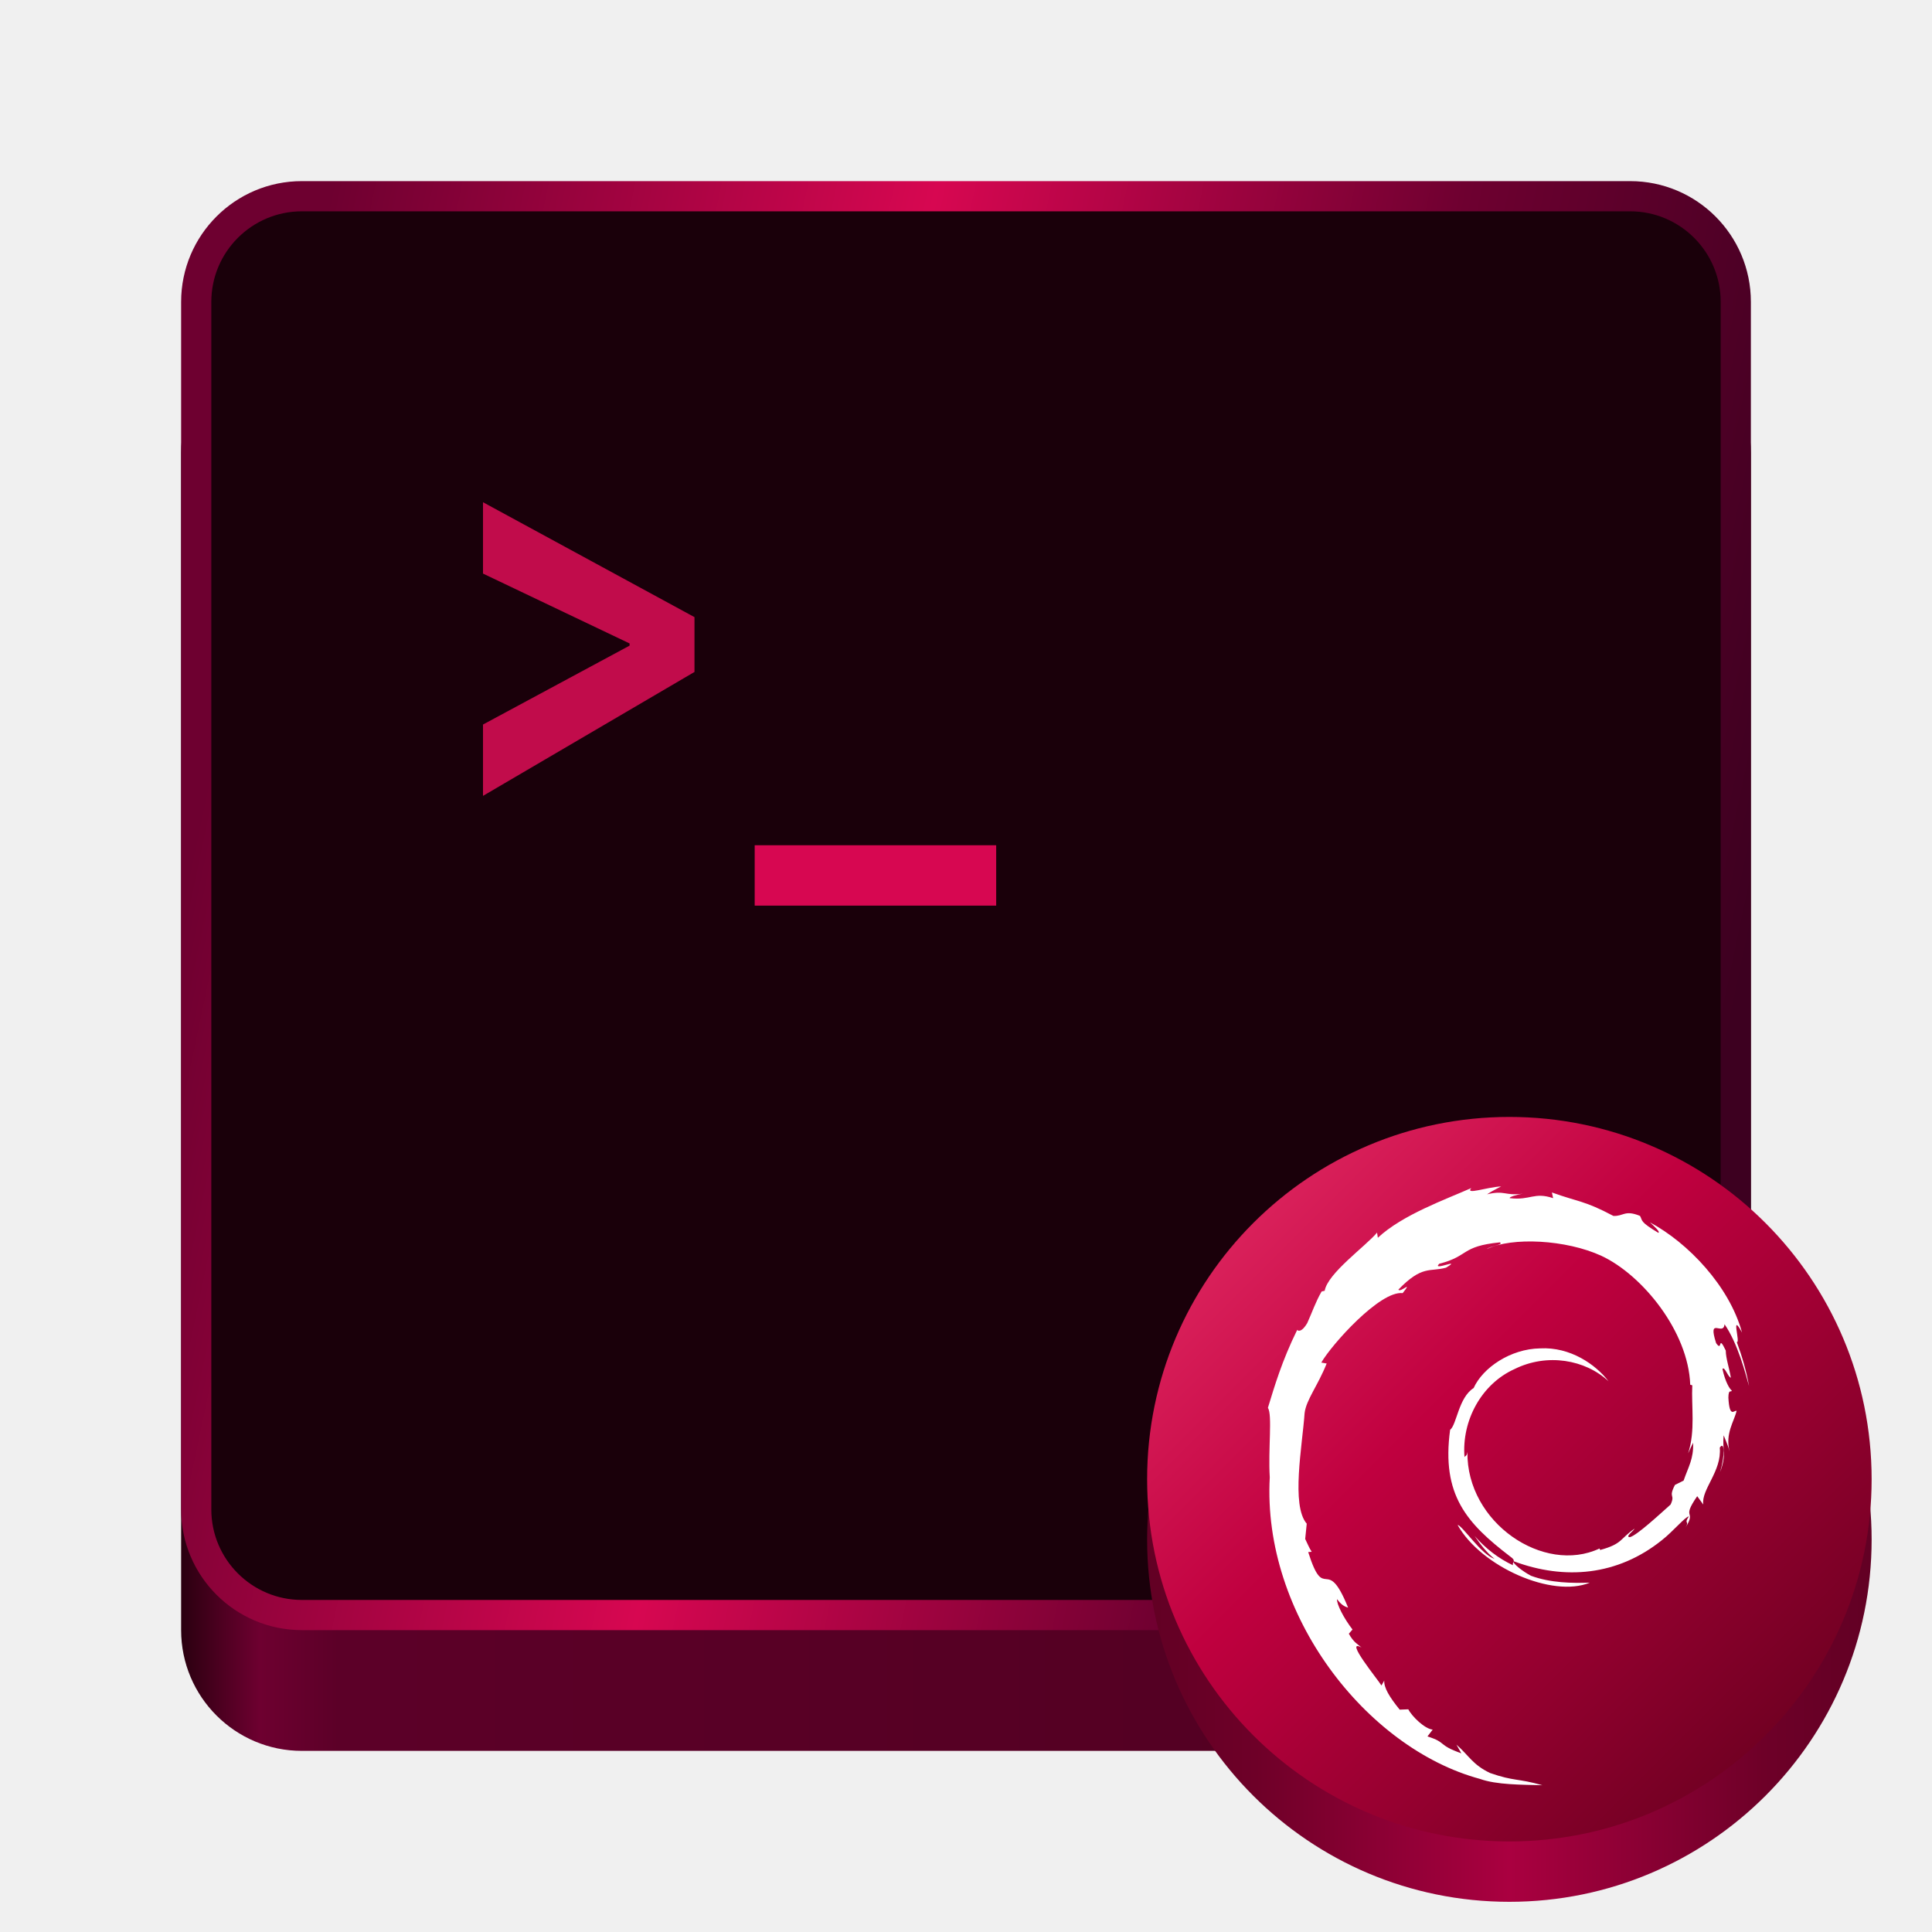
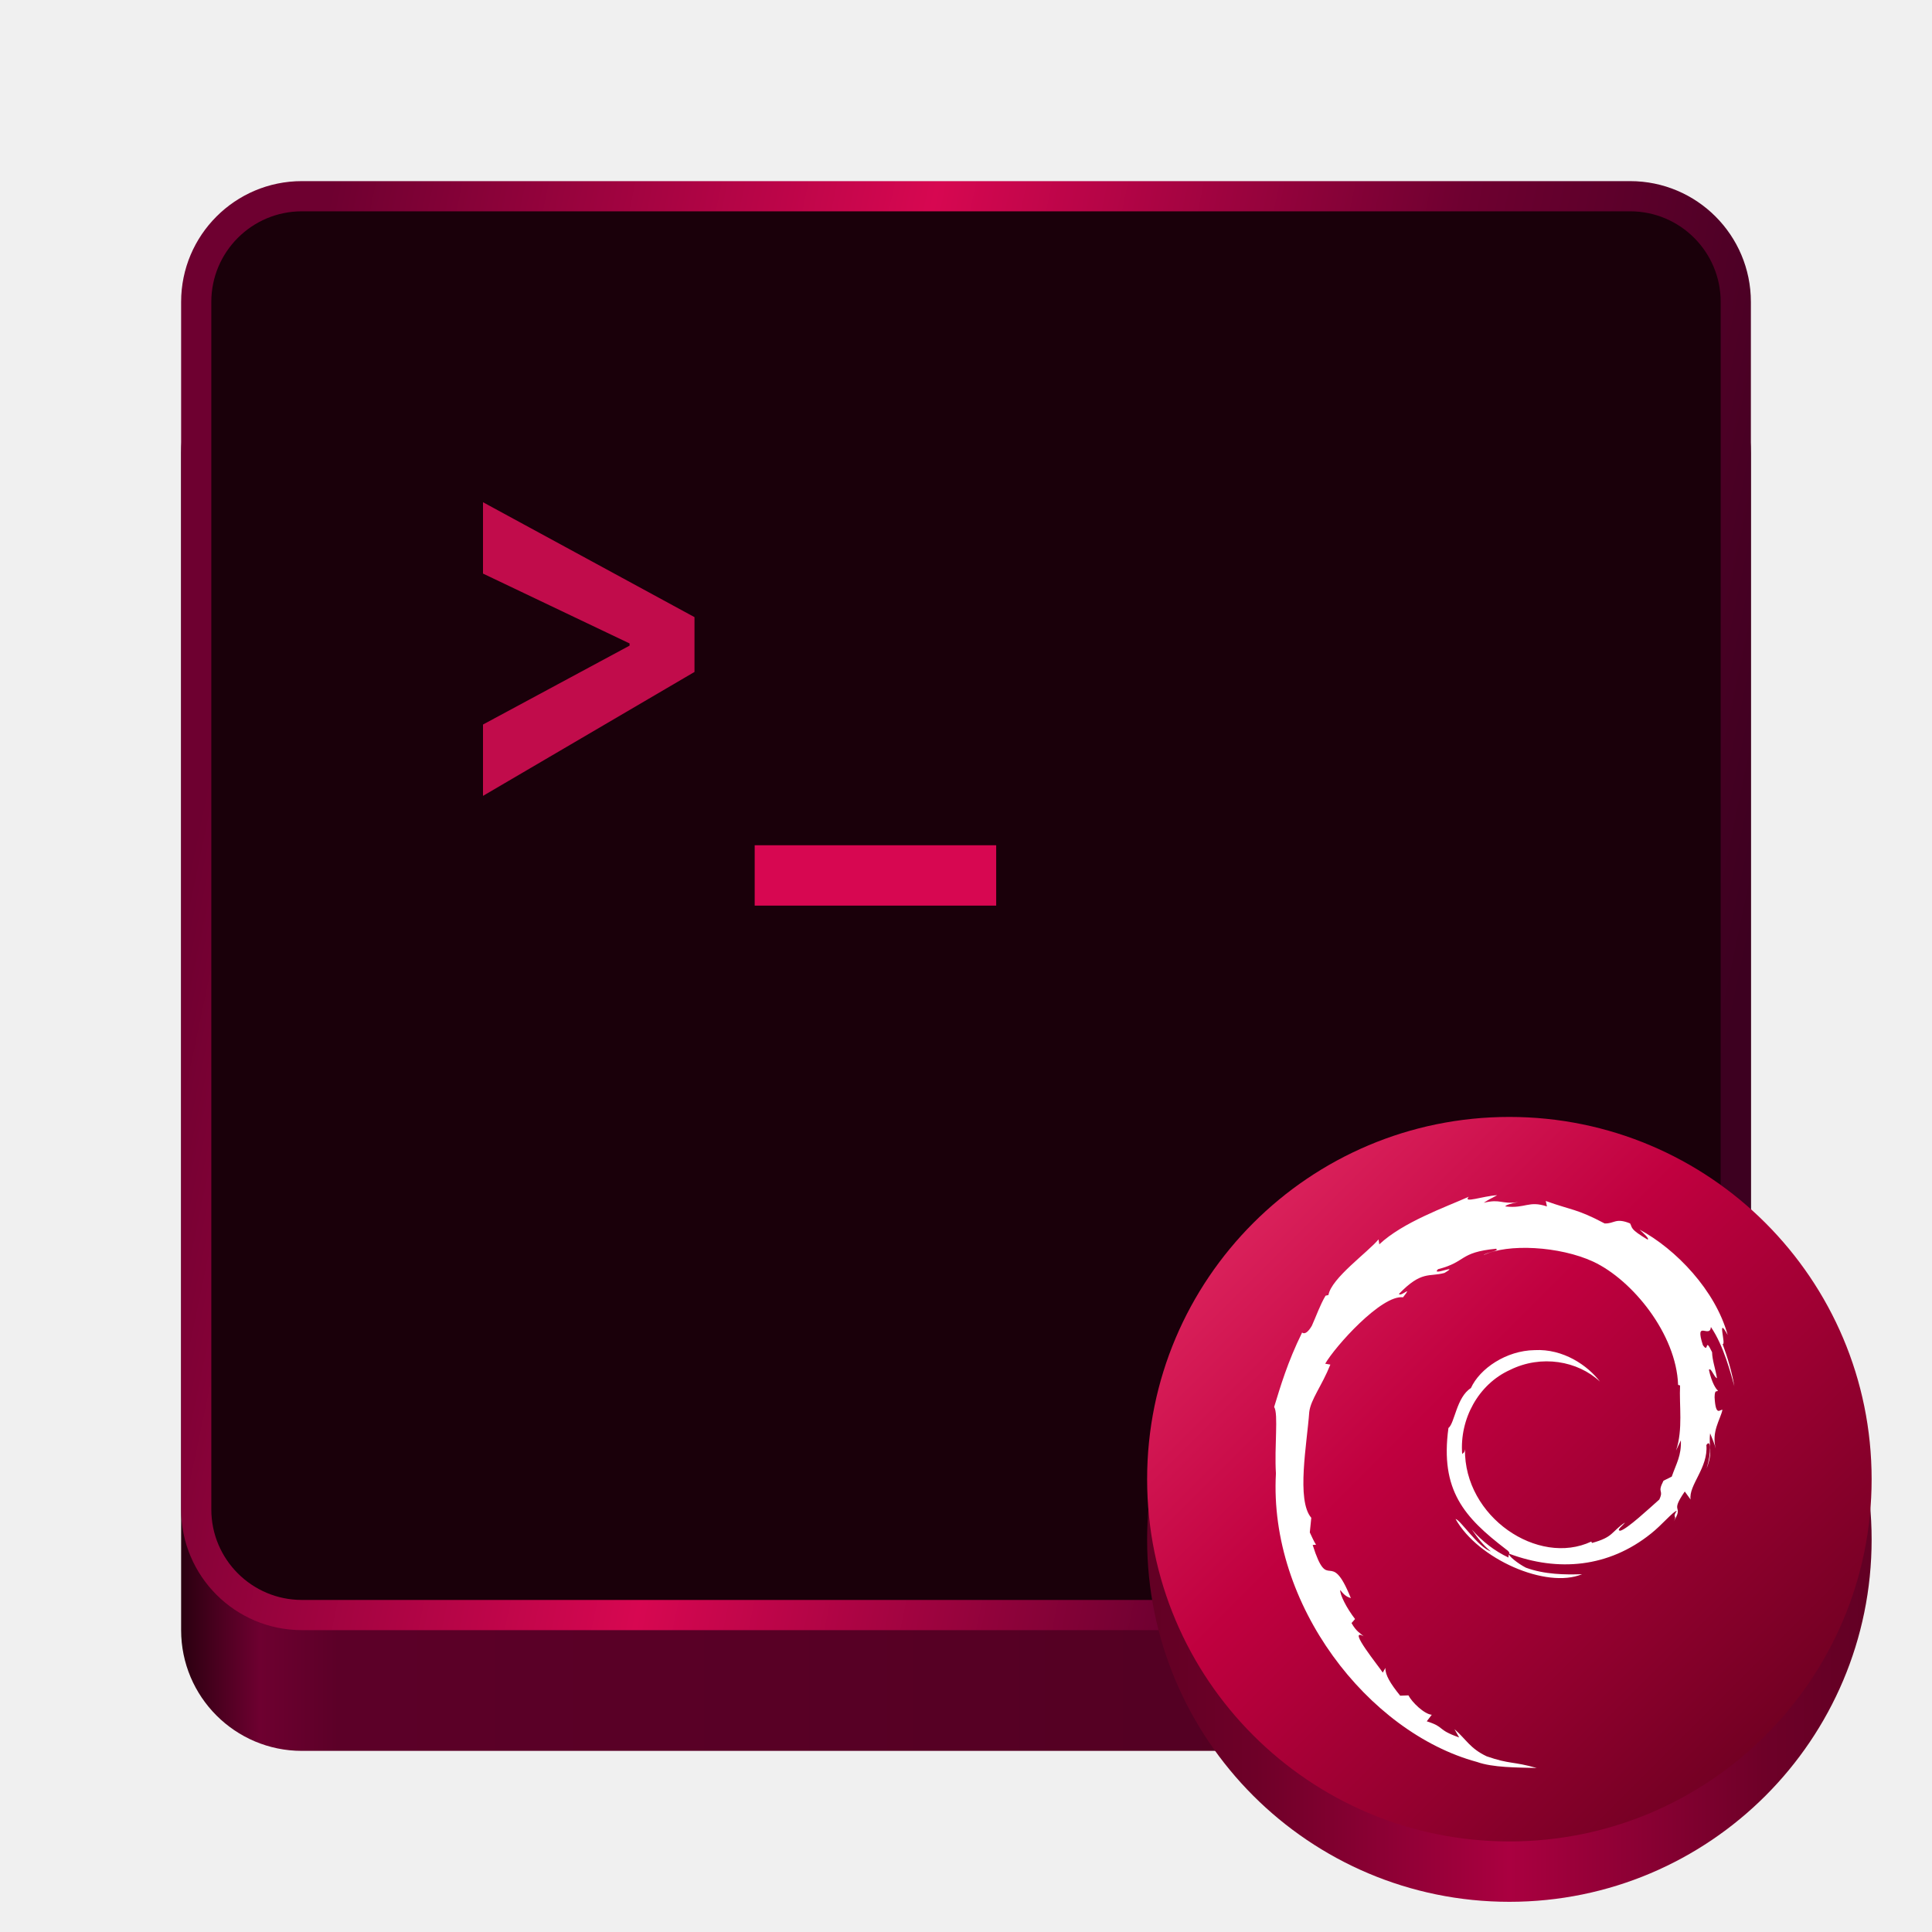
<svg xmlns="http://www.w3.org/2000/svg" height="128px" viewBox="0 0 128 128" width="128px">
  <defs>
    <linearGradient id="a" gradientUnits="userSpaceOnUse" x1="12" x2="116" y1="64" y2="64">
      <stop offset="0" stop-color="#2a0010" />
      <stop offset="0.05" stop-color="#6e0030" />
      <stop offset="0.1" stop-color="#5c0028" />
      <stop offset="0.9" stop-color="#500020" />
      <stop offset="0.95" stop-color="#6e0030" />
      <stop offset="1" stop-color="#2a0010" />
    </linearGradient>
    <linearGradient id="b" gradientUnits="userSpaceOnUse" x1="12" x2="112.041" y1="60" y2="80.988">
      <stop offset="0" stop-color="#6e0030" />
      <stop offset="0.384" stop-color="#d70751" />
      <stop offset="0.721" stop-color="#6e0030" />
      <stop offset="1" stop-color="#3d0020" />
    </linearGradient>
    <linearGradient id="debgrad" gradientUnits="userSpaceOnUse" x1="76" y1="74" x2="124" y2="122">
      <stop offset="0" stop-color="#e8336a" />
      <stop offset="0.4" stop-color="#c0003f" />
      <stop offset="1" stop-color="#5a001a" />
    </linearGradient>
    <linearGradient id="shadowgrad" gradientUnits="userSpaceOnUse" x1="76" y1="102" x2="124" y2="102">
      <stop offset="0" stop-color="#620024" />
      <stop offset="0.15" stop-color="#6e0028" />
      <stop offset="0.5" stop-color="#aa0040" />
      <stop offset="0.85" stop-color="#6e0028" />
      <stop offset="1" stop-color="#620024" />
    </linearGradient>
  </defs>
  <path d="m 20 22 h 88 c 4.418 0 8 3.582 8 8 v 78 c 0 4.418 -3.582 8 -8 8 h -88 c -4.418 0 -8 -3.582 -8 -8 v -78 c 0 -4.418 3.582 -8 8 -8 z m 0 0" fill="url(#a)" />
  <path d="m 20 12 h 88 c 4.418 0 8 3.582 8 8 v 80 c 0 4.418 -3.582 8 -8 8 h -88 c -4.418 0 -8 -3.582 -8 -8 v -80 c 0 -4.418 3.582 -8 8 -8 z m 0 0" fill="url(#b)" />
  <path d="m 20 14 h 88 c 3.312 0 6 2.688 6 6 v 80 c 0 3.312 -2.688 6 -6 6 h -88 c -3.312 0 -6 -2.688 -6 -6 v -80 c 0 -3.312 2.688 -6 6 -6 z m 0 0" fill="#1a000a" />
  <path d="m 46.012 40.887 l -14.012 -7.613 v 4.727 l 9.711 4.629 v 0.145 l -9.711 5.227 v 4.727 l 14.012 -8.211 z m 0 0" fill="#c10c4b" />
  <path d="m 50 56 v 4 h 16 v -4 z m 0 0" fill="#d70751" />
  <circle cx="100" cy="102" r="24" fill="url(#shadowgrad)" />
  <circle cx="100" cy="98" r="24" fill="url(#debgrad)" />
-   <g transform="translate(70.5,69) scale(0.115)">
+   <g transform="translate(71.5,70) scale(0.11)">
    <g transform="translate(-2045.78,196.9903)">
      <path fill="#fff" d="m 2408.16,34.171 c 0.347,9.309 -2.717,13.833 -5.487,21.832 l -4.982,2.478 c -4.073,7.914 0.404,5.025 -2.512,11.317 -6.366,5.653 -19.289,17.682 -23.428,18.784 -3.025,-0.066 2.046,-3.568 2.709,-4.936 -8.512,5.841 -6.832,8.77 -19.852,12.326 l -0.378,-0.852 c -32.097,15.105 -76.686,-14.823 -76.101,-55.652 -0.339,2.589 -0.975,1.942 -1.684,2.982 -1.657,-21.004 9.703,-42.1 28.86,-50.727 18.738,-9.271 40.705,-5.472 54.119,7.047 -7.367,-9.656 -22.044,-19.894 -39.426,-18.946 -17.035,0.277 -32.976,11.101 -38.293,22.857 -8.724,5.491 -9.741,21.177 -13.54,24.052 -5.121,37.607 9.622,53.848 34.563,72.964 3.915,2.643 1.102,3.048 1.626,5.059 -8.284,-3.876 -15.868,-9.733 -22.11,-16.904 3.314,4.843 6.885,9.552 11.505,13.251 -7.818,-2.639 -18.256,-18.931 -21.297,-19.594 13.467,24.113 54.631,42.289 76.197,33.269 -9.98,0.37 -22.653,0.204 -33.858,-3.938 -4.72,-2.424 -11.113,-7.437 -9.969,-8.373 29.423,10.985 59.809,8.315 85.264,-12.087 6.481,-5.048 13.555,-13.629 15.602,-13.744 -3.079,4.632 0.528,2.227 -1.838,6.315 6.443,-10.408 -2.809,-4.239 6.666,-17.971 l 3.499,4.817 c -1.31,-8.647 10.731,-19.135 9.506,-32.798 2.763,-4.177 3.079,4.501 0.15,14.11 4.065,-10.662 1.075,-12.377 2.115,-21.177 1.121,2.959 2.612,6.1 3.372,9.225 -2.651,-10.307 2.709,-17.351 4.042,-23.343 -1.318,-0.578 -4.088,4.554 -4.728,-7.614 0.096,-5.287 1.476,-2.77 2.004,-4.073 -1.033,-0.597 -3.757,-4.651 -5.41,-12.423 1.191,-1.83 3.206,4.736 4.84,5.001 -1.052,-6.177 -2.859,-10.889 -2.936,-15.632 -4.778,-9.98 -1.692,1.333 -5.56,-4.285 -5.086,-15.852 4.215,-3.68 4.848,-10.878 7.699,11.155 12.087,28.456 14.11,35.619 -1.541,-8.735 -4.027,-17.201 -7.066,-25.389 2.346,0.99 -3.772,-17.967 3.047,-5.414 -7.279,-26.76 -31.126,-51.768 -53.07,-63.497 2.678,2.454 6.065,5.537 4.855,6.023 -10.92,-6.493 -9.001,-7.005 -10.566,-9.749 -8.882,-3.618 -9.475,0.297 -15.351,0.008 -16.761,-8.893 -19.99,-7.949 -35.415,-13.513 l 0.701,3.283 c -11.101,-3.699 -12.935,1.395 -24.93,0.008 -0.728,-0.566 3.845,-2.065 7.614,-2.609 -10.735,1.418 -10.234,-2.119 -20.738,0.389 2.586,-1.815 5.329,-3.021 8.088,-4.562 -8.751,0.532 -20.9,5.094 -17.151,0.94 -14.276,6.373 -39.634,15.316 -53.864,28.66 l -0.447,-2.99 c -6.52,7.826 -28.433,23.374 -30.178,33.519 l -1.746,0.405 c -3.387,5.745 -5.587,12.253 -8.276,18.16 -4.435,7.564 -6.504,2.913 -5.872,4.1 -8.727,17.694 -13.07,32.56 -16.811,44.759 2.667,3.988 0.066,24.013 1.071,40.039 -4.377,79.16 55.555,156.012 121.068,173.752 9.602,3.441 23.878,3.318 36.023,3.657 -14.326,-4.1 -16.176,-2.169 -30.14,-7.036 -10.068,-4.747 -12.272,-10.161 -19.409,-16.353 l 2.824,4.99 c -13.987,-4.951 -8.134,-6.127 -19.517,-9.729 l 3.017,-3.934 c -4.535,-0.347 -12.01,-7.637 -14.052,-11.687 l -4.963,0.197 c -5.957,-7.344 -9.136,-12.65 -8.901,-16.761 l -1.603,2.859 c -1.815,-3.117 -21.929,-27.581 -11.494,-21.886 -1.938,-1.765 -4.516,-2.878 -7.309,-7.961 l 2.123,-2.424 c -5.013,-6.462 -9.24,-14.742 -8.916,-17.501 2.678,3.614 4.535,4.292 6.377,4.913 -12.681,-31.458 -13.394,-1.73 -22.992,-32.02 l 2.027,-0.162 c -1.553,-2.354 -2.505,-4.894 -3.753,-7.394 l 0.886,-8.805 c -9.124,-10.542 -2.551,-44.871 -1.229,-63.693 0.905,-7.652 7.618,-15.802 12.715,-28.583 l -3.105,-0.532 c 5.941,-10.357 33.916,-41.611 46.878,-40.008 6.277,-7.884 -1.248,-0.031 -2.478,-2.011 13.79,-14.268 18.125,-10.08 27.431,-12.65 10.03,-5.953 -8.612,2.327 -3.857,-2.269 17.351,-4.427 12.292,-10.072 34.922,-12.319 2.389,1.356 -5.537,2.096 -7.526,3.857 14.45,-7.074 45.734,-5.46 66.063,3.923 23.57,11.024 50.068,43.595 51.116,74.24 l 1.191,0.32 c -0.601,12.184 1.865,26.275 -2.416,39.214 l 2.894,-6.13" />
    </g>
  </g>
</svg>
